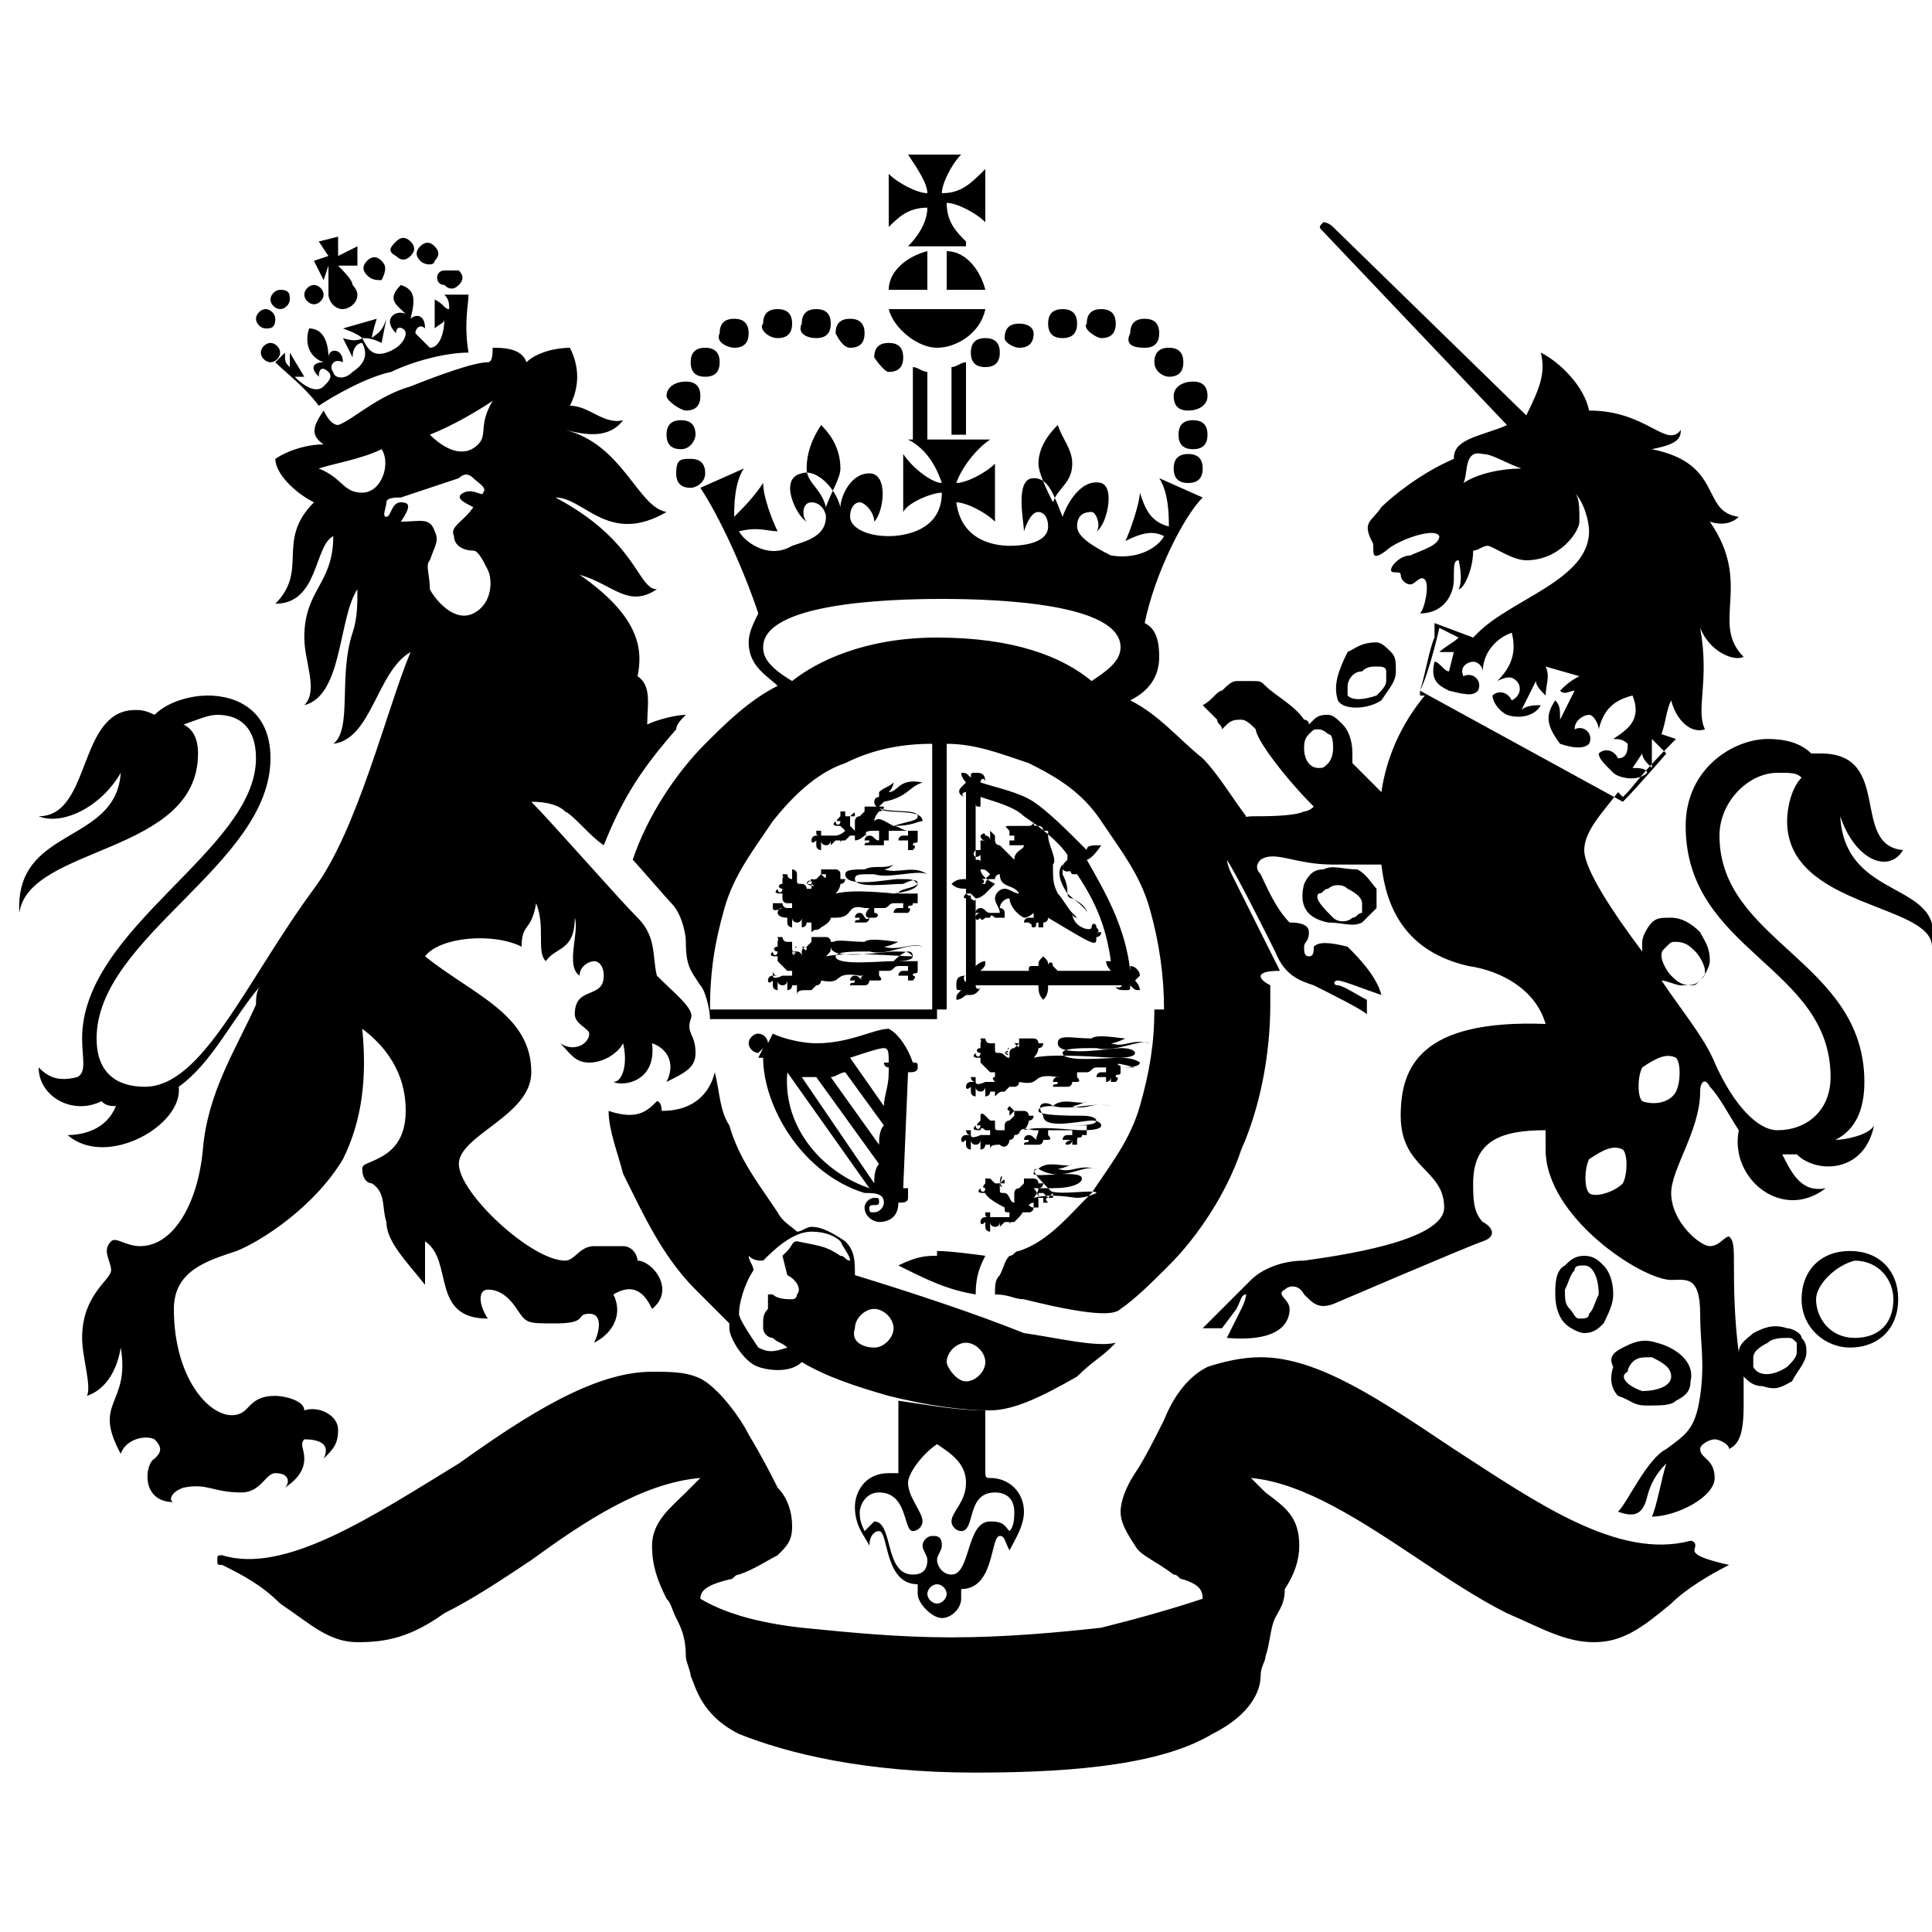
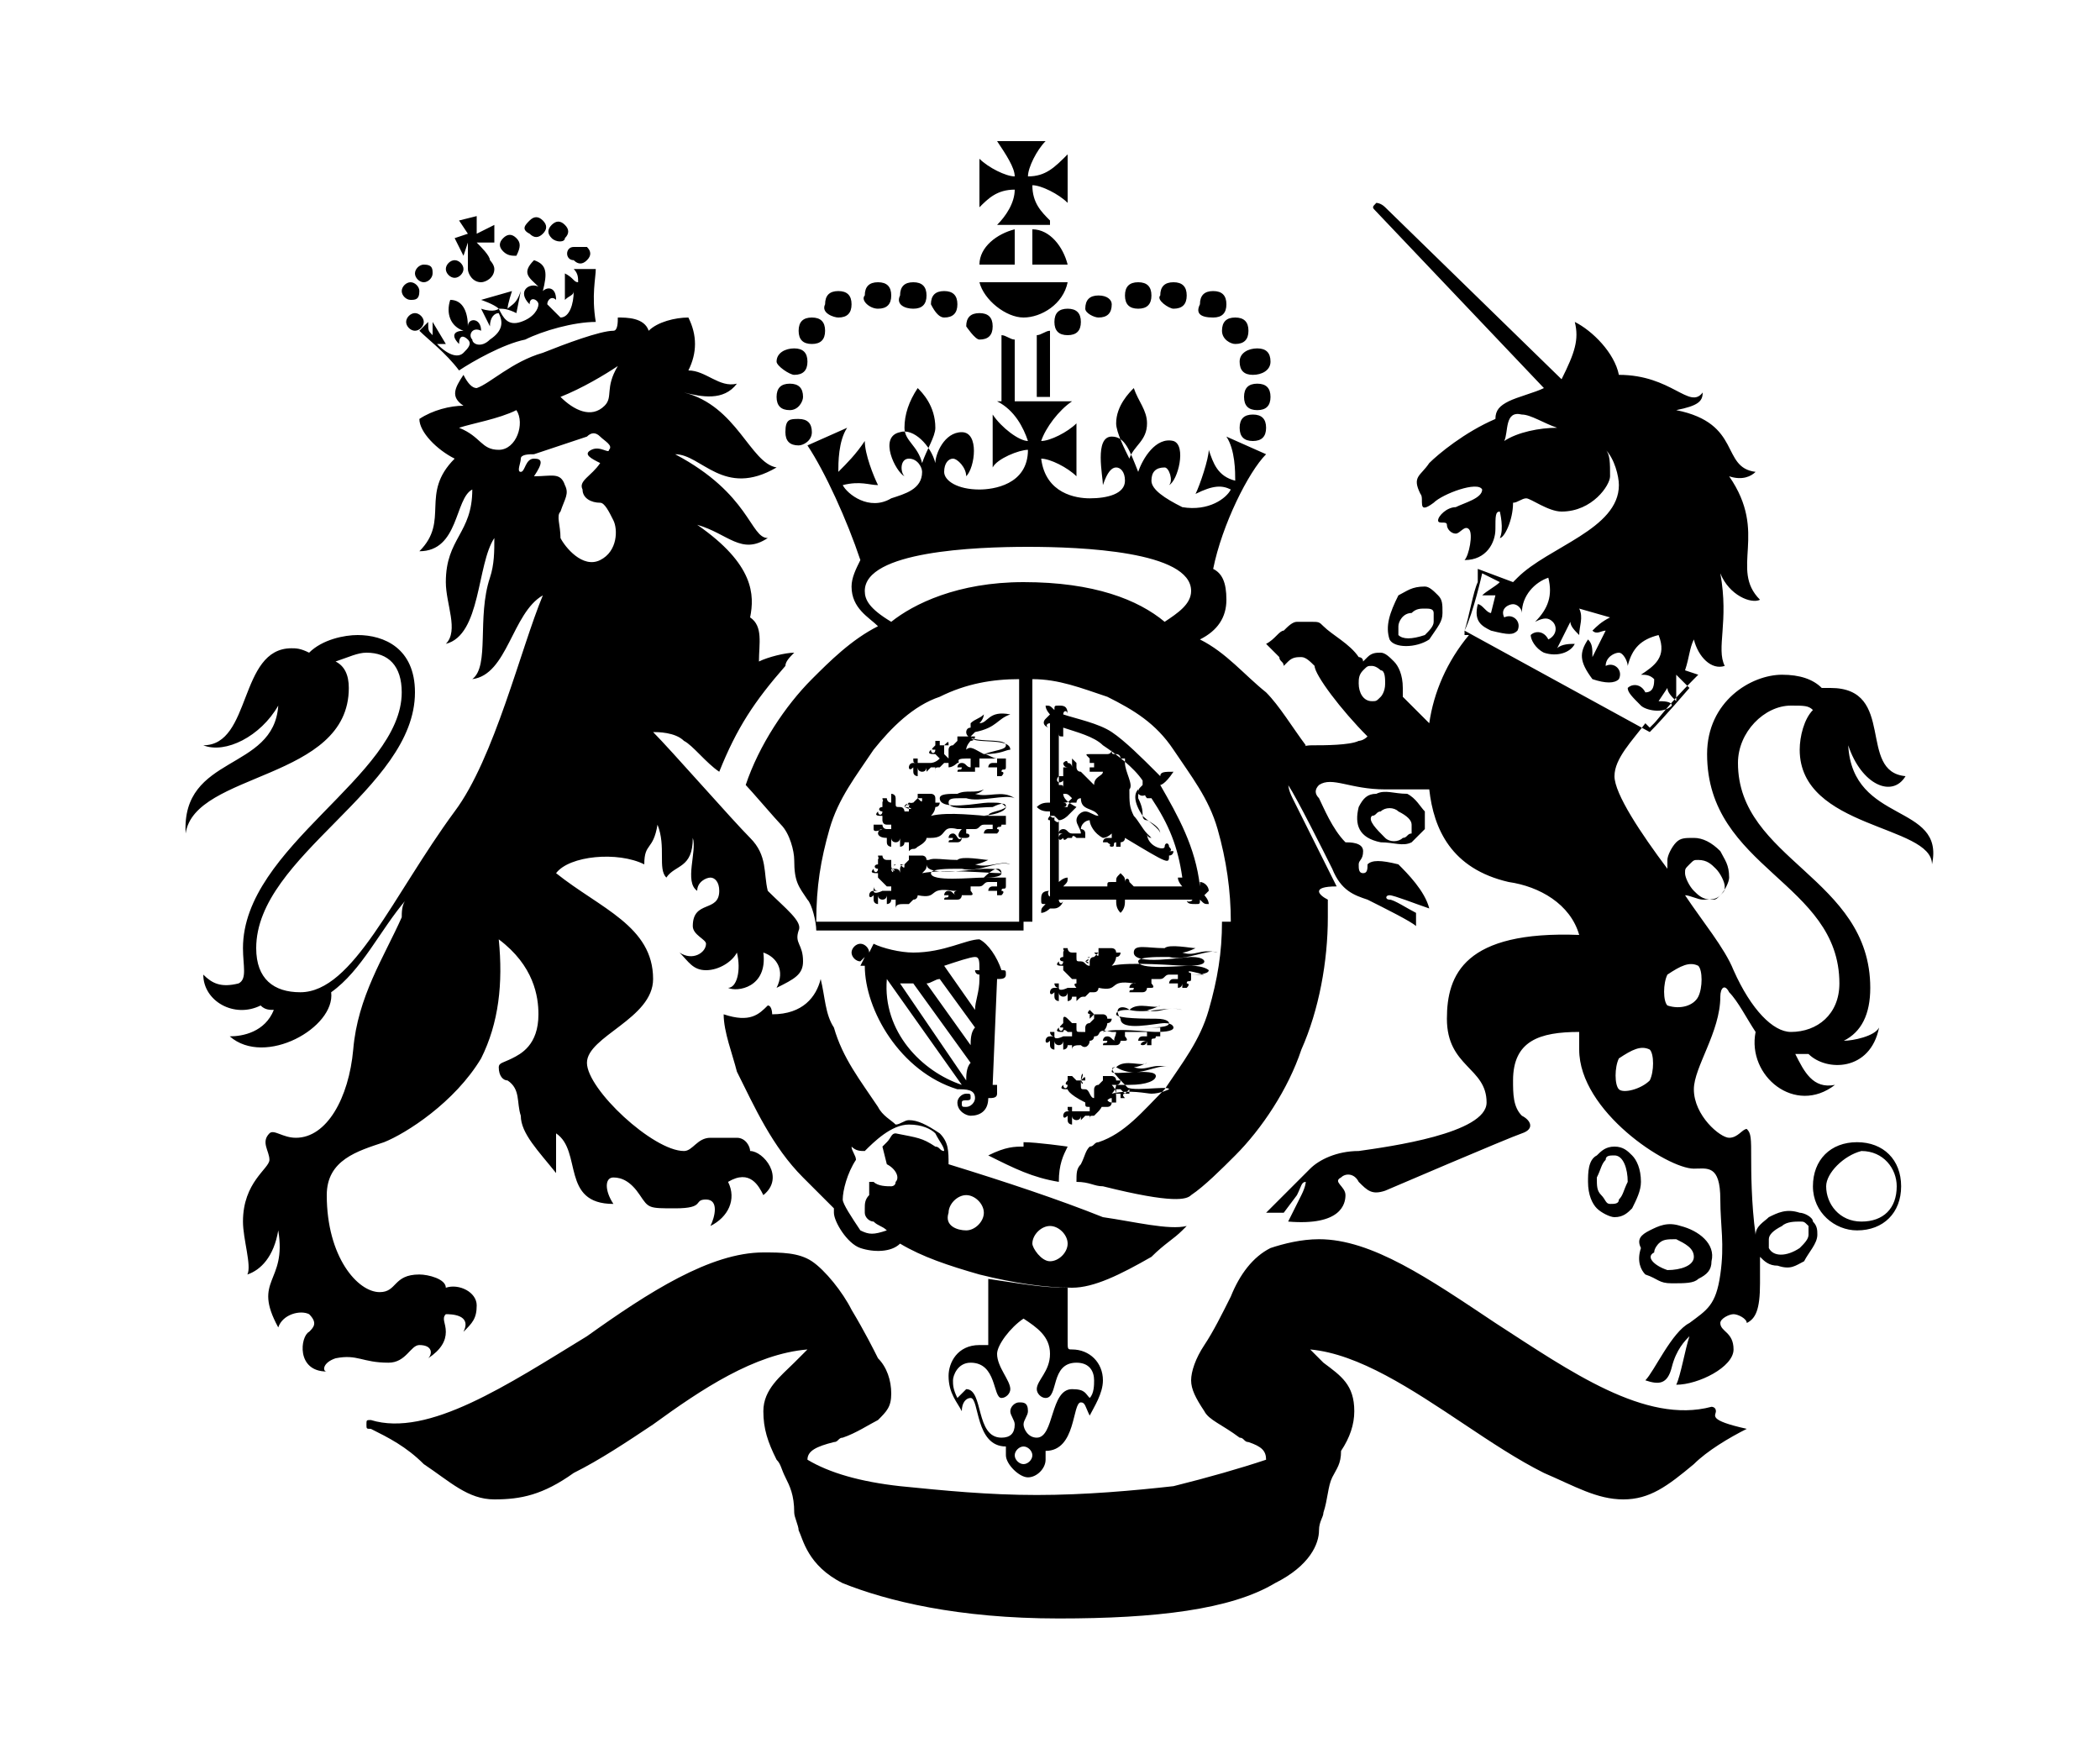
- <svg xmlns="http://www.w3.org/2000/svg" viewBox="0 0 40 40" height="40" width="40">
+ <svg xmlns="http://www.w3.org/2000/svg" viewBox="0 0 40 40" height="42" width="50">
  <path d="M38.1 16.9c.1 1.8 2.2 1.3 1.9 2.7 0-.9-3-.8-3-2.6 0-.3.1-.7.3-.9-.1-.1-.2-.1-.5-.1-.6 0-1.2.6-1.2 1.3 0 2.2 3 2.6 3 5.1 0 .6-.2 1-.6 1.2.2 0 .7-.1.8-.3-.2 1-1.2 1-1.6.6h-.3c.2.4.4.8.9.7-.9.7-2-.2-1.8-1.2-.2-.3-.4-.7-.6-.9-.1-.2-.2-.1-.2.1 0 .8-.6 1.6-.6 2.1 0 .6.6 1.1.8 1.1s.3-.2.4-.2c.1.1.1.2.1.7 0 .2 0 1 .1 1.7 0-.2.2-.3.3-.4.2-.1.4-.2.7-.1.1 0 .3.1.3.2.1.1.1.2.1.3 0 .2-.2.4-.3.6-.2.1-.3.2-.6.1-.2 0-.3-.1-.4-.2v-.1.7c0 .6-.1.8-.3.9 0-.1-.2-.2-.3-.2-.1 0-.3.1-.3.2 0 .2.3.2.3.6s-.8.8-1.3.8c.1-.2.2-.8.3-1.1-.1.1-.3.3-.4.7-.1.4-.3.4-.6.3.2-.2.6-1.1 1-1.3.4-.3.6-.4.7-1.1.1-.7 0-1.1 0-1.7 0-.8-.3-.7-.6-.7-.6 0-2.6-1.3-2.6-2.7v-.4c-.9 0-1.5.2-1.5 1.1 0 .3 0 .6.2.8.2.1.3.3 0 .4-.3.1-3.1 1.3-3.1 1.3-.3.1-.4 0-.6-.2-.1-.2-.3-.2-.4-.1-.2.1.1.2.1.4s-.1.7-1.3.6l.3-.6c.1-.2.1-.3.1-.3-.1 0-.1.1-.2.3l-.3.4h-.4l1-1c.2-.2.6-.4 1.1-.4.7-.1 2.9-.4 2.9-1.1 0-.8-.9-.8-.9-1.9 0-1 .4-2 3-1.9-.2-.7-.9-1.1-1.6-1.2-1.3-.3-1.7-1.2-1.8-2.1h-1c-.8 0-1.2-.3-1.5-.1-.1.1-.1.2 0 .3.1.2.3.7.6 1 .1 0 .4 0 .4.2s-.1.2-.1.3 0 .2.1.2.1-.1.1-.2c.1-.1.3-.1.7 0 .2.2.6.6.7 1-.3-.1-.8-.3-.9-.3s-.1.1 0 .1.4.2.6.3v.3c-.1-.1-.7-.4-1.1-.6-.3-.1-.6-.2-.8-.7-.2-.4-.8-1.6-1-1.9-.1-.2-.1-.3 0-.4.1-.1.1-.2.2-.3.1-.2.2-.2.4-.2s.8 0 1-.1c0 0 .1 0 .2-.1-.6-.6-1.2-1.4-1.2-1.6-.1-.1-.2-.2-.3-.2s-.2 0-.3.1l-.1.1c0-.1-.1-.1-.1-.2l-.3-.3c.2-.1.3-.3.4-.3.1-.1.2-.2.3-.2h.3c.2 0 .2 0 .3.1.2.2.6.4.8.7 0 0 .1 0 .1.1l.1-.1c.1-.1.2-.1.3-.1s.2.1.3.2.2.3.2.6v.2l.6.6c.1-.7.4-1.4.9-2h-.1v-.1c.1-.3.2-.9.3-1.1v-.3l.8.3.1-.1c.7-.7 2.3-1.1 2.3-2.1 0-.2-.1-.6-.3-.8.1.1.1.3.1.6 0 .2-.4.8-1.1.8-.3 0-.7-.3-.8-.3s-.2.1-.3.1c0 .4-.2.8-.3.8.1-.2 0-.6 0-.6-.1 0-.1.1-.1.4 0 .3-.2.7-.7.7.1-.1.2-.6.1-.7-.1-.1-.2.1-.3.1s-.2-.1-.2-.2-.2 0-.2-.1.2-.3.4-.3c.2-.1.6-.2.6-.4-.1-.2-.9.1-1.1.3-.4.3-.2-.1-.3-.2-.2-.4 0-.4.2-.7.2-.2.8-.7 1.5-1 0-.2.1-.3.3-.4.2-.1.6-.2.8-.3l-3.8-4c-.1-.1-.1-.1 0-.2 0 0 .1 0 .2.1l4 3.9c.3-.6.4-.9.3-1.3.4.2.9.7 1 1.2 1.2 0 1.6.8 1.9.4 0 .2-.1.3-.6.4 1.5.3 1 1.3 1.8 1.4-.1.1-.3.2-.6.1.9 1.3 0 2.1.7 2.8-.2.1-.7-.1-.9-.6.2 1.1-.1 1.7.1 2.1-.3.1-.6-.2-.7-.6-.1.2-.1.4-.2.7l.3.1-.1.1c-.6.6-.8.9-.9 1l-.1.1-.1-.1c-.3.4-.7.8-.7 1.2 0 .4.6 1.3 1.2 2.1v-.2c0-.1.1-.3.2-.4.1-.1.2-.1.4-.1s.4.1.6.3c.1.2.2.3.2.6 0 .1-.1.3-.2.4-.1.1-.2.1-.4.1-.1 0-.3-.1-.4-.1.4.6.9 1.2 1.1 1.7.4.9.9 1.4 1.3 1.4.6 0 1.1-.4 1.1-1.1 0-2.3-3-2.6-3-5.2 0-1.2 1-1.8 1.7-1.8.4 0 .7.1.9.3h.2c1.5 0 .6 1.9 1.7 2-.3.5-1 .2-1.3-.7zM30.3 10c.3-.2.8-.3 1.2-.3-.3-.1-.6-.3-.8-.3-.4-.1-.3.4-.4.6zm-2.7 5.5c0-.1 0-.3-.1-.3 0 0-.1-.1-.2-.1s-.1 0-.2.1-.1.2-.1.3c0 .2.1.4.3.4.1 0 .1 0 .2-.1 0 0 .1-.1.1-.3zm8.7 12.6v.2c.1.2.4.2.7 0 .1-.1.2-.2.2-.3v-.2c-.1-.1-.1-.1-.2-.1s-.3 0-.4.1c-.2.1-.3.2-.3.3zm-1.9-8.3c0 .1.1.3.2.4.1.1.2.2.4.2.1 0 .1 0 .2-.1s.1-.1.1-.2-.1-.3-.2-.4c-.1-.1-.2-.2-.4-.2-.1 0-.1 0-.2.1s-.1.1-.1.2zm-.8-3.2c.3-.3.9-1 .9-1l-.3-.3v.6c-.1-.1-.2-.2-.2-.3l-.2.3c.1 0 .3 0 .3.1-.2.2-.6.1-.7 0-.2-.2-.3-.3-.3-.4.1-.1.3-.1.4.1.2 0 .2-.2.2-.3-.1-.1-.2-.1-.3-.1.3-.2.6-.4.4-.9-.4.1-.6.3-.7.7 0-.1-.1-.3-.2-.3s-.3.1-.3.3c.2-.1.4.1.3.3-.1.1-.3.1-.6 0-.3-.4-.3-.6-.1-.9.1.1.1.2.1.4l.3-.6c-.1 0-.2.1-.3 0 .1-.1.2-.2.4-.3l-.7-.2c.1.2 0 .4 0 .6-.1-.1-.2-.2-.2-.3l-.3.6c.1-.1.3-.1.4-.1-.1.2-.4.3-.7.2-.2-.1-.3-.3-.3-.4.1-.1.3-.1.4.1.2-.1.2-.3.1-.4-.1-.1-.2-.1-.4 0 .3-.3.4-.6.3-1-.3.1-.6.4-.6.8 0-.1-.1-.2-.2-.2s-.3.1-.2.3c.2-.1.4.1.3.3-.1.1-.2.1-.6 0-.2-.1-.4-.2-.3-.6.1 0 .2.2.3.2l.1-.4h-.3c.1-.1.3-.2.4-.3l-.4-.2s-.2.9-.4 1.3l4.2 2.3zm0 7.9c.1-.2.1-.6 0-.7-.2-.1-.4 0-.7.2-.1.2-.1.6 0 .7.1.1.5 0 .7-.2zm1.1-1.9c.1-.2.1-.6 0-.7-.2-.1-.4 0-.7.2-.1.2-.1.6 0 .7.3.1.6 0 .7-.2zM27.4 18c.2-.1.4 0 .7 0 .2.1.3.3.4.4v.4l-.3.3c-.2.1-.4 0-.7 0-.5-.1-.6-.4-.5-.8.1-.2.2-.3.4-.3zm.2 1c.1.1.3.1.4 0 .1 0 .1-.1.2-.1v-.2c0-.1-.1-.2-.3-.3-.1-.1-.3-.1-.4 0-.1 0-.1.1-.2.1-.1.1.1.3.3.5zm4.8 7.2c.1-.1.2-.2.4-.2s.3.1.4.2c.1.1.2.3.2.6 0 .2-.1.4-.2.6-.1.1-.2.2-.4.2-.1 0-.3-.1-.4-.2-.1-.1-.2-.3-.2-.6 0-.2 0-.5.2-.6zm.3 1.1c.1 0 .2 0 .2-.1.1-.1.1-.2.2-.4 0-.3-.1-.6-.3-.6-.1 0-.2 0-.2.1-.1.1-.1.2-.2.4 0 .2 0 .3.1.4.1.1.1.2.2.2zm-4.8-13.8c.2-.1.3-.2.6-.2.1 0 .2.1.3.2s.1.2.1.4-.1.3-.3.6c-.3.2-.8.2-.9 0-.1-.3 0-.6.2-1zm0 .7v.2c.1.1.3.1.6 0 .1-.1.2-.2.2-.3v-.2c0-.1-.1-.1-.2-.1s-.2 0-.3.1c-.2 0-.3.2-.3.3zm5.7 13.7c.2-.1.4-.2.7-.1.4.1.8.4.7.8 0 .2-.1.3-.3.4-.1.1-.3.1-.6.1s-.3-.1-.6-.2c-.1-.1-.2-.3-.1-.6-.1-.2 0-.3.2-.4zm.4.9c.3 0 .6-.1.6-.3 0-.2-.2-.3-.4-.4-.2 0-.3 0-.4.1 0 0-.1.1-.1.2-.2.1 0 .3.3.4zm3.3-1.9c0-.6.4-1 1-1s1 .4 1 1-.4 1-1 1c-.5 0-1-.4-1-1zm.3 0c0 .4.3.8.8.8s.8-.3.8-.8c0-.4-.3-.8-.8-.8-.4.1-.8.5-.8.8zm-23.3-5.8c-.1.3.1.3.1.7 0 .3-.2.4-.6.6.2-.4 0-.7-.3-.8.1.8-.6.9-.8.8.2 0 .3-.4.2-.8-.1.2-.4.4-.7.4s-.4-.2-.6-.4c.3.2.6 0 .6-.2 0-.1-.3-.2-.3-.4 0-.6.6-.3.6-.8 0-.2-.1-.3-.2-.3s-.3.1-.3.3c-.3-.2 0-.9-.1-1.2 0 .7-.4.6-.6.9-.2-.2 0-.7-.2-1.2-.1.6-.3.4-.3.9-.6-.3-1.7-.2-2 .2 1 .8 2.2 1.2 2.2 2.4 0 .9-1.5 1.3-1.5 1.9 0 .6 1.5 2 2.2 2 .2 0 .3-.3.6-.3h.6c.2 0 .3.2.3.3.3 0 .8.6.3 1-.1-.2-.3-.6-.8-.3.2.4 0 .8-.4 1 .1-.2.2-.6-.1-.6s0 .2-.7.2c-.6 0-.6 0-.8-.3-.2-.3-.4-.4-.6-.4s-.2.3 0 .6c-1.2 0-.7-1.2-1.3-1.6v.9c-.4-.5-.8-.9-.8-1.3-.1-.3 0-.6-.3-.8-.1 0-.2-.1-.2-.3 0-.1.1-.1.3-.2.2-.1.6-.3.6-1 0-.4-.1-1.1-.9-1.7.1 1 0 1.9-.4 2.7-.6 1-1.7 1.7-2.2 1.9-.6.2-1.3.4-1.3 1.2 0 1.4.7 2.2 1.2 2.2.4 0 .3-.4.9-.4.2 0 .6.1.6.3.3-.1.7.1.7.4 0 .3-.1.4-.3.6.2-.4-.3-.4-.4-.4-.1.1 0 .2 0 .4s-.1.4-.4.6c.1-.1.1-.3-.2-.3-.2 0-.3.4-.7.4-.6 0-.7-.2-1.2-.1-.3.1-.3.3-.2.3-.7 0-.6-.8-.4-.9.1-.1.2-.2 0-.4-.2-.1-.6 0-.7.3-.6-1.1.2-1 0-2.2-.1.6-.4.9-.7 1 .1-.2-.1-.8-.1-1.2 0-.9.6-1.2.6-1.4 0-.2-.2-.4 0-.6.1-.1.3.1.6.1.7 0 1.2-.9 1.3-2 .1-1.2.7-2.1 1.1-3 0-.1 0-.3.1-.4-.6.7-1 1.6-1.7 2.1.1.8-1.5 1.7-2.3 1 .3 0 .8-.1 1-.6-.1 0-.2 0-.3-.1-.6.3-1.3-.1-1.3-.7.2.2.4.3.8.2.2-.1.1-.4.1-.8 0-2.3 3.6-3.9 3.6-5.8 0-.6-.3-.9-.8-.9-.2 0-.4.1-.7.2.2.1.3.3.3.6 0 2.1-3.5 1.9-3.7 3.3-.1-1.8 2-1.4 2.1-2.9-.4.7-1.2 1.1-1.7.9 1.1 0 .8-2.2 2-2.2.1 0 .2 0 .4.1.3-.3.8-.4 1.1-.4.6 0 1.3.3 1.3 1.3 0 2.2-3.6 3.7-3.6 5.8 0 .7.4 1 1 1 1.2 0 2.1-2.2 3.5-4.1.9-1.2 1.5-3.7 2-4.9-.7.4-.8 1.8-1.6 1.9.4-.3.1-1.4.4-2.3.1-.3.1-.6.1-.9-.4.6-.3 2.2-1.1 2.4.3-.3 0-.9 0-1.4 0-1 .6-1.1.6-2.1-.4.2-.3 1.4-1.2 1.4.7-.7 0-1.3.8-2.1-.4-.2-.8-.6-.8-.9.3-.2.7-.3 1-.3-.3-.2-.2-.4 0-.7.1.2.2.3.3.3.3-.1.8-.6 1.5-.8.5-.2 1.3-.5 1.6-.5.1 0 .1-.2.1-.3.2 0 .6 0 .7.3.2-.2.6-.3.9-.3.2.4.2.8 0 1.2.4 0 .7.4 1.1.3-.3.4-.8.3-1.2.2 1.2.3 1.5 1.6 2.1 1.7-1.2.7-1.7-.3-2.3-.3 1.7.9 1.7 1.9 2.1 1.9-.6.4-.9-.1-1.6-.3 1.3.9 1.3 1.6 1.2 2.1.3.2.2.6.2 1 .2-.1.6-.2.8-.2-.1.1-.2.2-.2.3-.7.8-1.1 1.4-1.5 2.4-.3-.2-.6-.6-.8-.7-.2-.2-.6-.2-.7-.2.4.4 1.8 2 2.2 2.4.4.4.3.8.4 1.2.4.4.8.7.7.9zM7.5 10.2c.4 0 .6-.6.4-.9-.4.2-1 .3-1.3.4.5.2.5.5.9.5zm2.3 2.5c.4-.2.4-.7.3-.9-.1-.2-.2-.4-.3-.4-.2 0-.4-.1-.4-.3-.1-.2.2-.3.4-.6-.2-.1-.4-.2-.2-.3.2-.1.4.1.4 0 .1-.1-.1-.2-.2-.3s-.2-.1-.3 0l-1.2.4c-.1 0-.3 0-.3.1s-.1.3 0 .3.1-.3.3-.3.2.1 0 .4c.4 0 .6-.1.7.2.1.2 0 .3-.1.6-.1.1 0 .3 0 .6.1.2.5.7.9.5zm.1-3.5c.2-.2 0-.4.3-.9-.3.2-.8.5-1.3.7.3.3.7.5 1 .2zm-.7-3.1c.1.1.1.2.1.3-.1 0-.1-.1-.3-.2v.6c.1-.1.2-.1.2-.2 0 .3-.1.6-.3.6l-.3-.3c0-.1.1-.2.2-.1 0-.3-.2-.3-.3-.2.1-.4.1-.6-.2-.7-.3.3-.1.4.1.6-.2-.1-.5.1-.2.4 0-.2.2-.1.2 0s-.1.3-.4.4c-.3.1-.4-.1-.5-.3.1 0 .2 0 .4.1l.1-.5c-.1.3-.2.3-.3.4 0-.1.1-.4.1-.4l-.7.2s.3.1.4.2c0 0-.1.1-.4 0l.2.4c0-.2.1-.3.2-.3.1.2.1.4-.2.6-.2.2-.4.1-.4 0-.1-.1 0-.3.2-.2 0-.3-.3-.3-.3-.1 0-.3-.1-.6-.4-.6-.1.3 0 .6.3.7-.2 0-.3.1-.1.3 0-.2.1-.2.2-.1s0 .2-.1.3c-.1.1-.3.1-.6-.2h.2L6 7.3v.3c-.1-.1-.1-.1-.1-.3l-.2.2c.2.2.6.5.9.9.3-.2 1-.6 1.5-.7.4-.2 1.1-.4 1.6-.4-.1-.6 0-1 0-1.2h-.5zm-2.7-.7l.2.4.1-.3v.6c0 .1.1.3.3.3.1 0 .3-.1.3-.3 0-.1-.1-.2-.1-.2 0-.1-.2-.3-.3-.4h.4v-.4l-.4.2v-.4l-.4.1.2.3-.3.1zm1.4.4c.1-.2.1-.3 0-.4-.1-.1-.2-.1-.3 0-.1.1-.1.2 0 .3.1.1.2.1.3.1zm.6-.5c.1-.1.1-.2 0-.3s-.2-.1-.3 0-.2.2 0 .3c.1.1.2.1.3 0zm.5.1c.1-.1.1-.2 0-.3s-.2-.1-.3 0c-.1.1-.1.2 0 .3.1.1.3.1.3 0zm.2.5c.1.1.2.1.3 0s.1-.2 0-.3h-.3c-.2 0-.2.3 0 .3zm-2.7.4c.1 0 .2-.1.2-.2s-.1-.2-.2-.2-.2.1-.2.2.1.2.2.2zm-.7.1c.1 0 .2-.1.2-.2S6 6 5.8 6c-.1 0-.2.1-.2.2s.1.2.2.2zm-.1.2c0-.1-.1-.2-.2-.2s-.2.1-.2.2.1.2.2.2.2 0 .2-.2zm.1.7c0-.1-.1-.2-.2-.2s-.2.1-.2.2.1.2.2.2.2-.1.2-.2zm15.7 16.9c-.1 0-.1.1-.1.1 0 .1 1-.1 1 .1 0 .1-.2.2-.6.2h-.1c0 .1.1.1.1.1v.1s0 .1 0 0h-.1s-.1 0 0 .1h-.1v-.1h-.1v-.1h.1l.1.1.1-.1-.1-.1h-.3c.1.1.1.2.1.3v.1h-.1s0 .1-.1.1H21c0-.1.1 0 .1-.1 0 0 0-.1.1-.1s.1.1.2.1h.1-.1v-.1c-.1 0-.1.1-.2.1 0 .1-.1.2-.1.2l-.1.1c-.1 0-.1 0-.1.1v-.1h-.1l-.1.1v-.1s0 .1-.1.1c0 0-.1 0-.1-.1v.2s-.1 0-.1-.1v-.1c-.1.1-.1 0-.1 0s0-.1.1-.1h.1c-.1 0-.1 0-.1-.1h.1v.1h.4v-.1c-.1 0-.1 0-.1-.1-.4-.2-.4-.3-.4-.3-.1 0-.2 0-.1-.1 0 .1.1.1.1 0 0 0-.1 0 0-.1v-.1h.1-.1.1l.1.1h.1v.1c0 .1 0 .1.1.1s.1.2.2.2v-.2s0-.1.1-.1l.1-.1v-.1h.2s.1 0 .1.1h.1s0 .1-.1.1c0 0 0 .1-.1.2.4-.1.8 0 .9 0 .2 0 .4-.1.4-.1 0-.1-1 .1-1-.1-.4-.4-.3-.4-.2-.4 0 0 0-.1 0 0 .2-.2.6 0 .7-.1 0 0-.2.1-.3.1.3.1.4-.1.8 0-.3-.1-.7.3-1.2 0 0 .1 0 0 0 0zm-.7 0c0 .1 0 .1 0 0 .1.1.1.1 0 0 .1.1.1.1 0 0zm0 0s-.1 0 0 0c-.1 0-.1 0 0 0-.1.1 0 0 0 0zm-.1.3s0 .1 0 0c0 .1.1.1 0 0 .1 0 .1 0 0 0 .1 0 .1 0 0 0 .1-.1.1-.1.1 0h-.1c0-.2 0-.2 0 0 0-.2.1-.2 0 0zm1.1-1.6c-.1 0-.3 0-.3.1s.7.1.9.1c.3 0 .3.1.3.1 0 .1-.3.1-.6.1h.3c.1 0 0 0 0 0h.1v.2h-.1c0 .1-.1 0-.1.1v.1h-.1v-.1s0 .1-.1.1 0-.1.1-.1H22s0-.1.1-.1h.1v-.1h-.5v.1s.1.1 0 .1h-.1s0 .1-.1.1h-.3c0-.1.1 0 .1-.1h-.1s0-.1.1-.1.1.1.2.1h.1-.1c-.1 0 0-.1 0-.2h-.1c-.4-.1-.2.1-.4.1 0 0 0 .1-.1.1 0 .1-.1.2-.2.1-.1 0-.2 0-.2.1v-.1h-.1c0 .1-.1.1-.1.1v-.2s0 .1-.1.1c0 0-.1 0-.1-.1v.2s-.1 0-.1-.1v-.1c-.1.1-.1 0-.1 0s0-.1.1-.1h.1c-.1 0-.1-.1-.1-.1h.1v.1c0 .1.2 0 .2 0h.2v-.1h-.1c-.1-.1-.1 0-.1 0-.1 0-.2 0-.1-.1 0 .1.1.1.1 0-.1 0-.1 0 0-.1v-.1s0-.1.1 0h-.1.1l.1.1h.1v.1c0 .1 0 .1.1.1h.1v-.1s0-.1.1-.1l.1-.1V23h.2s.1 0 .1.1h.1s0 .1-.1.1c0 0 0 .1-.1.2.3-.1 1 0 1.2 0 .1 0 .4 0 .4-.1 0 0 0-.1-.2-.1s-1 .2-1-.1c-.2-.3.1-.3.2-.2.1-.1.1-.1 0 0 .2-.2.6 0 .7-.1 0 0-.2.1-.3.1.3.1.4-.1.8 0-.3-.1-.8.1-1.2 0 .1 0 .1 0 0 0zm-.9 0s-.1-.1 0 0c-.1 0-.1 0 0 0zm.1.1s-.1 0 0 0l-.1-.1c-.1.1 0 .1.1.1h-.1v.1l.1-.1c-.1.1-.1.1 0 0-.1.1-.1.1 0 0-.1 0-.1 0 0 0-.1 0-.1 0 0 0-.1 0-.1 0 0 0zm0 0c0-.1 0-.1 0 0 0-.1 0 0 0 0zm2.2-.9s0 .1 0 0c0 .1 0 .1 0 0 0 .1 0 .1 0 0v.1c0 .1-.1 0-.1.1 0 0 .1 0 0 .1H23v-.1s0 .1-.1.1v-.1h-.2s0-.1.1-.1h.1v-.1h-.2c-.1 0-.1.1-.2.1h-.2v.1s.1.1 0 .1h-.1s0 .1-.1.1h-.3c0-.1.1 0 .1-.1h-.1s0-.1.1-.1.1.1.2.1h.1-.2c-.1 0-.1-.1 0-.2 0 0 0 .1-.1.1-.6-.1-.3.2-.8.1 0 0 0 .1-.1.1h-.1l-.1.1c-.1 0-.1 0-.2.1v-.1h-.1c0 .1-.1.1-.1.1v-.2s0 .1-.1.1c0 0-.1 0-.1-.1v.2s-.1 0-.1-.1v-.1c-.1.1-.1 0-.1 0s0-.1.1-.1h.1c-.1 0-.1-.1-.1-.1h.1v.1c0 .1.2 0 .2 0h.2s-.1-.1 0-.1v-.1h-.1l-.2-.2v-.1c-.1 0-.2 0-.1-.1 0 .1.1.1.1 0-.1 0-.1-.1 0-.1v-.1s0-.1.1 0c0 0-.1 0-.1-.1h.1s0 .1.1.1h.1v.1c0 .1 0 .1.1.1s.1.1.2.1v-.1s0-.1.1-.1l.1-.1v-.1h.3s.1 0 .1.1h.1s0 .1-.1.1c0 0 0 .1-.1.2.4-.1 1.5 0 1.7 0 .1 0 .4 0 .4-.1 0 0 0-.1-.3-.1-.2 0-1.3.2-1.3-.1 0-.2.3-.1.7-.1.1-.1.6 0 .7 0 0 0-.2.1-.3.1.3.1.4-.1.8 0-.2-.1-.7.2-1.1.1h-.1c-.2 0-.6 0-.6.1 0 .2.9.1 1.2.1.3 0 .4.1.4.1 0 .1-.3.1-.4.1h.3c-.4-.1-.4-.1-.3 0-.1 0 0-.1 0 0zm-2.2-.5s0 .1 0 0c.1.1.1.1.1 0H21zm-.1 0s0-.2 0 0c0 0-.1 0 0 0zm-.1.2c.1.1.1 0 0 0 .1 0 .1 0 0 0 .1 0 .1-.1 0 0l.1-.1h-.1c.1 0 .1 0 0 .1.1-.1.1-.1 0 0 .1-.1 0 0 0 0zm-1.9-2c0 .1-.3.1-.4.1h.5v.2c0 .1-.1 0-.1.1 0 0 .1 0 0 .1h-.1v-.1.1-.1h-.2s0-.1.1-.1h.1V20h-.2c-.1 0-.1.1-.2.1h-.2v.1s.1.1 0 .1H18s0 .1-.1.1h-.3c0-.1.1 0 .1-.1h-.1s0-.1.1-.1.1.1.2.1h.1-.1c-.1 0-.1-.1 0-.1h-.1c-.6-.1-.3.2-.8.1 0 0 0 .1-.1.1l-.1.1h-.1c-.1 0-.2 0-.2.1v-.2h-.1c0 .1-.1.1-.1.1v-.2s0 .1-.1.1c0 0-.1 0-.1-.1v.2s-.1 0-.1-.1v-.1c-.1.1-.1 0-.1 0s0-.1.1-.1h.1c-.1 0-.1-.1-.1-.1v.1c0 .1.2 0 .2 0h.2v-.1h-.1l-.2-.2v-.1c-.1 0-.2 0-.1-.1 0 .1.1.1.1 0-.1 0-.1-.1 0-.1v-.1s0-.1.1 0c0 0-.1 0-.1-.1h.1s0 .1.1.1h.1v.1c0 .1 0 .1.1.1s.1.1.1.1v-.1s0-.1.1-.1l.1-.1v-.1h.3s.1 0 .1.1h.1s0 .1-.1.1c0 .1 0 .1-.1.2.5-.1 1.5 0 1.8 0-.4.1-.1 0 0 0-.1-.1-.1-.1-.4-.1-.2 0-1.3.2-1.3-.1 0-.2.3-.1.7-.1.1-.1.6 0 .7 0 0 0-.2.1-.3.1.3.1.6-.1.8 0-.3-.1-.7.2-1.1.1h-.1c-.2 0-.6 0-.6.1 0 .2.9.1 1.2.1.3-.3.4-.2.4-.1zm-2.3-.2c.1.1.1.1.1 0h-.1zm-.1-.2s-.1 0 0 0c-.1 0-.1 0 0 0 0 .2 0 0 0 0zm-.1.3c0 .1 0 .1 0 0 0 .1.1.1 0 0 .1.1.1 0 0 0 .1 0 .1 0 0 0l.1-.1h-.1c.1 0 .1 0 0 .1.1 0 .1 0 0 0 .1 0 0 0 0 0zm2.6-1.4c0 .1-.3.2-.6.2h.6v.2h-.1c0 .1-.1 0-.1.1 0 0 .1 0 0 .1h-.1v-.1.2-.1h-.2s0-.1.1-.1h.1v-.1h-.2c-.1 0-.1.1-.2.1h-.2v.1c.1 0 .1.1 0 .1H18s0 .1-.1.1h-.1.1-.2c0-.1.1 0 .1-.1h-.1s0-.1.1-.1.1.2.2.1h.1-.1c-.1 0-.1-.1 0-.2h-.1c-.4-.1-.2.2-.6.2h-.1c0 .1-.2.2-.2.2-.1.1-.1 0-.2.1v-.2h-.1c0 .1-.1.1-.1.1V19s0 .1-.1.1c0 0-.1 0-.1-.1v.2s-.1 0-.1-.1V19c-.2 0-.2-.1-.2-.1s0-.1.1-.1h.1c-.1 0-.1-.1-.1-.1H16v.1c0 .1.2 0 .2 0h.2v-.1h-.1c-.1 0-.1-.1-.1-.1v-.1c-.1 0-.2 0-.1-.1 0 .1.1.1.1 0-.1 0-.1-.1 0-.1v-.1s0-.1.1 0c0 0-.1 0-.1-.1h.1s0 .1.1.1V18s.1 0 .1.1v.1c0 .1 0 .1.1.1s.1.1.1.1h.1v-.1s0-.1.1-.1l.1-.1V18h.3s.1 0 .1.1v.1h.1s0 .1-.1.1c0 0 0 .1-.1.2.4-.1 1.1 0 1.3 0 0-.1.3-.1.4-.2-.1-.1-.1-.1-.4-.1-.2 0-1.1.2-1.1-.1 0-.1.2-.1.4-.1.2-.1.4 0 .6-.1 0 0-.1.1-.2.1.3.1.6-.1.9.1-.2-.1-.8.1-1.1 0H18c-.2 0-.3 0-.3.1 0 .2.7.1 1 .1.2-.1.3-.1.3 0zm-2.5.3c-.1 0-.1 0 0 0zm.5-.5c.1.1.1.1.1 0H17zm-.1-.1s-.2 0 0 0c0 .1 0 .1 0 0zm-.2.3c.2.1.2 0 0 0 .2 0 .2 0 0 0 .2-.1.2-.1 0 0l.1-.1h-.1c.2 0 .2 0 0 .1.2-.1.2-.1 0 0 .2-.1 0-.1 0 0zm1.8-1.2c.1 0 .2.1.3.1h.2v.2c0 .1-.1 0-.1.1 0 0 .1 0 0 .1h-.1v-.2h-.2s0-.1.1-.1h.1v-.1h-.4v.2h-.1v.1h-.4c0-.1.1 0 .1-.1h-.1s0-.1.1-.1.1.1.2.1h.1-.1v-.2h-.1c-.3 0-.1.1-.2.1 0 0-.1.1-.2.1v-.1h-.1l-.1.1c-.1 0-.1 0-.1.1v-.1h-.1l-.1.1v-.1s0 .1-.1.1c0 0-.1 0-.1-.1v.2s-.1 0-.1-.1v-.1c-.1.1-.1 0-.1 0s0-.1.1-.1h.1c-.1 0-.1 0-.1-.1h.1v.1h.3s.1 0 .2-.1l-.1-.1c-.1 0-.2 0-.1-.1 0 .1.1.1.1 0-.1 0-.1 0 0-.1v-.1h.1-.1.1v.1h.1v.2l.1.1V17s0-.1.1-.1l.1-.1v-.1h.4s0 .1-.1.1c0 0-.1.1-.1.2.1-.1.2 0 .4.1.3-.1.5-.1.5-.2 0-.2-.9 0-.9-.3 0 0 0-.1.1-.1v-.1c.1-.1.2-.1.3-.2 0 0 0 .1-.1.2.2 0 .2-.3.7-.2-.3.1-.3.3-.8.4l-.1.1c0 .2.9 0 .9.3-.1 0-.2.1-.6.1zm-.7-.4c0 .1 0 .1 0 0 .1.1.1.1 0 0 .1.1 0 0 0 0zm0 0c-.2 0-.2 0 0 0-.2 0-.2 0 0 0-.2 0-.2 0 0 0zm-.2.2c-.1 0-.1 0 0 0 0 .1 0 0 0 0 .1-.1.1-.1.1 0h-.1c0-.1 0-.1 0 0 0-.1 0-.1 0 0zm1.3 5.1c.1 0 .1 0 .1.1s-.1.1-.2.1l-.1 2.4h.1v.2c0 .1-.1.1-.2.1 0 .3-.2.4-.4.4-.1 0-.3-.1-.3-.3 0-.1.1-.2.2-.2s.1 0 .1.1-.2 0-.2.1 0 .1.1.1.2-.1.2-.2c0-.2-.2-.2-.4-.2-1.3-.4-2.1-1.8-2.1-2.8h-.1l.1-.2-.1.1c-.1 0-.2-.1-.2-.2s.1-.2.2-.2.2.1.2.2l.1-.2c.2.1.6.2.9.2.7 0 1.2-.3 1.5-.3.2.1.4.4.5.7zm-2.6.2c-.1 1.2.8 2.1 1.7 2.4l-1.7-2.4zm1.8 2.3c0-.1 0-.3.1-.4l-1.3-1.8h-.3l1.5 2.2zm.1-.8c0-.1 0-.3.1-.4l-.8-1.1c-.1 0-.2.1-.3.1l1 1.4zm.2-1.7c0-.2 0-.3-.1-.3s-.4.1-.7.2l.7 1c0-.2.1-.4.1-.7v-.1c-.1 0-.1-.1-.1-.1h.1zm4.3-2.6c.1 0 .1-.1.1-.1h-.1s.1 0 0-.1c0-.1-.1-.1-.1 0s-.4 0-.4-.3l.1.1h.1c.1 0 .1-.1.1-.1 0-.1-.1-.2-.3-.3-.1 0-.1-.1-.1-.1 0-.1 0-.2-.1-.4v-.2c-.1.1-.1.3.1.6.1.1.4.3.4.4 0 0 0 .1-.1.1h-.1s-.1 0-.1-.1c-.1-.1-.2-.3-.3-.4-.1-.2-.1-.3-.1-.6.1-.1-.1-.4-.1-.6v-.1h-.1s0-.1-.1-.1-.1 0-.1-.1c0 0 0 .1-.1.1h-.4c-.1 0-.1 0 0 .1v.2-.1h.1v.1h-.1v.1h.3c0 .1-.2.1-.2.3l-.1-.1-.1-.1-.1-.1c-.1 0-.1-.1-.1-.1v-.1l-.1-.1v.2s0-.1-.1-.1c0 0 0-.1-.1 0 0 0 0 .1.1.1h-.1v.2h-.1c-.1.1 0 .2.1.1v.3c0 .1.1.2.3.3l-.2.2s-.1.1-.2.1l-.1-.1h-.2.2-.1s-.1.1 0 .1v-.1s.1.1.1 0v.1s.1.1.1 0l-.1-.1v-.1s0 .1.1 0v-.1h.2s0-.1.1-.1h.1s0-.1.1-.1c0 .3.3.2.4.4-.1 0-.2-.1-.3-.1s-.2.1-.2.2.1.2.1.3h-.2c-.1 0-.1-.1-.2-.1 0 0-.1 0-.1.1h.1s-.1 0-.1.1c0 0 0 .1.1 0 0 0 0 .1.1 0h.1s0-.1.1 0h.2v-.1c0-.1-.1-.1-.1-.1 0-.1.1-.2.2-.2 0 .1.1.3.3.4.1 0 .2-.1.2-.1v.1h-.1s-.1 0-.1.1h.1s.1.1.1 0c0 0-.1.1 0 .1s0-.1.1-.1v.1h.1v-.1s.1 0 .1-.1c1 .6 1 .6 1 .4 0 .2 0 .2 0 0 0 .2 0 0 0 0zm.7.6c.1 0 .2.1.2.2l-.1.1s.1.1.1.2c-.1 0-.1 0-.2-.1 0 .1 0 .1-.1.1s-.2 0-.2-.1c0 .1.2 0 .1 0h-1.5c0 .1 0 .2-.1.3-.1-.1-.1-.2-.1-.3h-1.3c0 .1.1.1.1 0 0 .1-.1.2-.2.2H20s-.1.1-.2.1c0-.1 0-.1.1-.2-.1 0-.1 0-.1-.1s0-.2.2-.2c-.1 0 0 .2 0 .1v-1.9c-.1 0-.2 0-.3-.1.1-.1.2-.1.3-.1v-1.8c-.1 0-.1.1 0 .1-.1 0-.2-.1-.1-.2l.1-.1s-.1-.1-.1-.2c.1 0 .1 0 .2.1 0-.1 0-.1.1-.1s.2 0 .2.2c0-.1-.1-.1-.1 0 .3.1.8.2 1.1.4.3.2.7.6 1 .9l.1.1c0-.1.1-.1.3-.1-.2.3-.3.3-.3.3.4.7.8 1.4.9 2.3V20zm-1.3-2.3c-.2-.3-.6-.6-.9-.8-.2-.2-.6-.3-.9-.4v.2c-.1 0-.1 0-.1-.1v1.2c.1 0 .1 0 .1.1v.1c.1 0 .1 0 .2.1-.1.1-.1.1-.2.1.1 0 .1.1 0 .1l-.1.1V20s.1-.1.2-.1c0 .1 0 .1-.1.2h1c0-.1 0-.1.1-.1h.1c0-.1 0-.1.1-.2.1.1.1.1.1.2 0-.1.1-.1.1 0l.1.1H23s-.1-.1-.1-.2h.1c-.1-.7-.3-1.2-.7-1.8h-.1s-.1-.1 0-.1c0 0-.1.1-.2 0 0-.1 0-.1.1-.2v-.1zm4.2 2.7v.4c0 1-.2 2.1-.6 3-.3.9-.9 1.8-1.5 2.4-.3.3-.7.7-1 .9-.1.1-.4.2-2-.2-.2 0-.3-.1-.6-.1 0-.2 0-.3.1-.4.1-.2.1-.3.2-.4.1 0 .1-.1.2-.1.6-.2 1-.7 1.5-1.2.4-.6.8-1.1 1-1.8.2-.7.3-1.3.3-2h-4.5v5c.3 0 1 .1 1 .1-.1.2-.2.4-.2.8-.6-.1-1-.3-1.6-.6.4-.2.6-.2.8-.2v-4.9h-4.7c0-.2-.1-.6-.2-.7-.2-.3-.3-.4-.3-.9 0-.2-.1-.6-.3-.8-.1-.1-.7-.8-.8-.9.3-.9.9-1.8 1.5-2.4.4-.4.9-.9 1.5-1.2-.2-.2-.6-.4-.6-.9 0-.2.1-.4.2-.6-.3-.9-.8-2-1.2-2.6l.9-.4c-.2.3-.2.8-.2 1 .2-.2.4-.4.6-.7 0 .3.2.8.3 1-.2 0-.4-.1-.8 0 .1.2.6.6 1.1.3.3-.1.7-.2.7-.6 0-.1-.1-.3-.3-.3s-.2.3-.1.4c-.2-.1-.6-.9-.1-1 .3-.1.7.3.8.7 0-.2.2-.7.6-.7.4 0 .3.8.1 1 0-.2-.2-.4-.3-.4s-.2.1-.2.3c0 .2.3.4.8.4.3 0 1.1-.1 1.1-.9-.2 0-.7.2-.8.4V9.4c.2.3.6.6.8.6-.1-.3-.3-.7-.7-.9h1.7c-.3.2-.6.6-.7.9.2 0 .6-.2.8-.4v1.2c-.2-.2-.6-.4-.8-.4.1.8.8.9 1.1.9.4 0 .8-.1.8-.4 0-.2-.1-.3-.2-.3s-.2.1-.3.4c0-.2-.2-1.1.2-1.1.3 0 .4.3.6.8.1-.3.4-.8.8-.7.3.1.1.9-.1 1 .1-.1 0-.4-.1-.4-.2 0-.3.1-.3.3 0 .2.3.4.7.6.6.1 1-.2 1.1-.4-.2-.1-.4-.1-.8.1.1-.2.3-.8.3-1 .1.3.2.6.6.7 0-.2 0-.7-.2-1l.9.4c-.4.4-1 1.6-1.2 2.6.2.1.3.3.3.7 0 .4-.2.7-.6.9.6.3 1 .8 1.5 1.2.3.3.6.8.9 1.2 0 0-.1.1-.1.2-.1.1-.2.2-.2.3-.1.1-.1.2-.1.3 0 .1 0 .2.1.4l1 2c-.6 0-.4.2-.2.3zm-7-5c-.6 0-1.2.1-1.8.4-.6.2-1.1.7-1.5 1.2-.4.6-.8 1.1-1 1.8-.2.7-.3 1.3-.3 2.1h4.6v-5.5zm.1-2.2c1.6 0 2.6.4 3.2.9.3-.2.6-.4.6-.7 0-.9-2.5-1-3.7-1-1.2 0-3.7.1-3.7 1 0 .2.1.4.6.7.5-.4 1.5-.9 3-.9zm4.7 7.7c0-.7-.1-1.4-.3-2.1-.2-.7-.6-1.2-1-1.8-.4-.6-.9-.9-1.5-1.2-.6-.2-1.1-.4-1.7-.4v5.5h4.5zm11 11.1c0-.1-.1-.1-.1-.1-1.5.4-3.2-.8-4.9-1.9-1.5-1-2.8-1.9-4-1.9-.4 0-.8.1-1.1.2-.4.2-.7.6-.9 1.1-.2.4-.4.8-.6 1.1-.2.3-.3.6-.3.8 0 .2.1.4.3.7.1.2.4.3.8.6.1 0 .1.1.2.1.3.1.4.2.4.4-.6.2-1.3.4-2.1.6-.9.1-2 .2-3.1.2s-2.1-.1-3.1-.2c-.9-.1-1.6-.3-2.1-.6 0-.2.2-.3.6-.4.1 0 .1-.1.2-.1.3-.1.6-.3.8-.4.2-.2.3-.3.3-.6s-.1-.6-.3-.8c-.1-.2-.3-.6-.6-1.1-.2-.4-.6-.9-.9-1.1-.3-.2-.7-.2-1.1-.2-1.2 0-2.6.9-4 1.9-1.8 1.1-3.6 2.3-4.9 1.9-.1 0-.1 0-.1.1s0 .1.1.1c.4.2.8.4 1.2.8.6.4 1 .8 1.6.8.6 0 1.1-.1 1.8-.6.6-.3 1.2-.7 1.8-1.1 1.1-.8 2.3-1.6 3.5-1.7l-.3.3c-.3.3-.7.6-.7 1.1 0 .4.1.7.3 1.1.1.1.1.2.2.4s.2.4.2.8c0 .1.1.3.1.4.1.2.2.8 1 1.2 1 .4 2.6.8 4.9.8 2.2 0 3.9-.2 4.9-.8.8-.4 1-.9 1-1.2 0-.2.1-.3.1-.4.1-.3.1-.6.2-.8.1-.2.2-.3.2-.6.2-.3.3-.6.3-.9 0-.6-.3-.8-.7-1.1l-.3-.3c1.1.1 2.3.9 3.5 1.7.6.4 1.2.8 1.8 1.1.7.3 1.2.6 1.8.6.6 0 1-.3 1.6-.8.3-.3.8-.6 1.2-.8-.9-.2-.7-.3-.7-.4zm-14.6-1.4c.4 0 .7.3.7.7 0 .3-.2.6-.3.8-.1-.2-.1-.3-.2-.3-.2 0-.1 1.1-.8 1.1v.2c0 .2-.2.4-.4.4s-.5-.3-.5-.5v-.2c-.7 0-.6-1.1-.8-1.1-.1 0-.2.1-.2.3-.1-.2-.3-.4-.3-.8 0-.3.2-.7.7-.7h.2V29c.7.1 1.2.2 1.8.2v1.2c0 .2 0 .2.1.2zm-1.1 2.6c.1 0 .2-.1.2-.2s-.1-.2-.2-.2-.2.1-.2.2.1.2.2.2zm1.5-1.5c.1-.1.1-.3.1-.4 0-.2-.1-.4-.4-.4-.6 0-.4.8-.7.8-.1 0-.2-.1-.2-.2 0-.2.3-.4.3-.8s-.3-.6-.6-.8c-.3.2-.6.6-.6.8 0 .3.3.6.3.8 0 .1-.1.2-.2.2-.2 0-.1-.8-.7-.8-.3 0-.4.3-.4.4 0 .1 0 .2.1.4l.2-.2c.4 0 .2 1.1.8 1.1.2 0 .3-.1.3-.3 0-.1-.1-.2-.1-.3 0-.1.1-.2.2-.2s.2 0 .2.2c0 .1-.1.2-.1.3s.1.3.3.3c.4 0 .3-1.1.8-1.1.3 0 .3.1.4.2zm.3-4.1c.7.1 1.5.3 1.9.2l-.1.1c-.2.2-.4.3-.7.6-.7.4-1.3.7-1.8.7-.6 0-1.3-.1-2.1-.3-.7-.2-1.3-.4-1.8-.7-.2.2-.6.2-.9.1-.3-.1-.6-.6-.6-.8v-.1l-.7-.7c-.7-.7-1.1-1.6-1.5-2.4-.1-.4-.3-.9-.3-1.3.6.2.8 0 1-.2.1 0 .1.2.1.2.7 0 1-.4 1.1-.8.1.4.1.8.3 1.1.2.7.6 1.2 1 1.8.1.2.3.3.4.4.1 0 .2-.1.3-.1.2 0 .4.1.7.3.2.2.2.4.2.7 1.3.4 2.5.8 3.5 1.2zM17.4 26c.1 0 .1.1.2.1 0-.1-.1-.2-.2-.4-.1-.1-.3-.2-.6-.2-.4 0-.8.4-1 .6-.1 0-.2 0-.3-.1 0 .1.1.2.1.3-.2.3-.3.7-.3.9 0 .1.2.4.4.7.2.1.3.1.6 0-.1-.1-.2-.1-.3-.2-.1 0-.2-.1-.2-.2v-.1c0-.1 0-.2.1-.3v-.3h.1c.1.1.3.1.4.1 0 0 .1 0 .1-.1.1-.1 0-.3-.2-.4l-.1-.4.1-.1c.1-.1.1-.2.2-.2.5.1.6.1.9.3zm.7 1.9c.2 0 .4-.2.4-.4s-.2-.4-.4-.4-.4.2-.4.4c-.1.3.2.4.4.4zm1.9.7c.2 0 .4-.2.4-.4s-.2-.4-.4-.4-.4.2-.4.4c0 .1.2.4.4.4zM20 5c-.2-.2-.4-.4-.4-.8.2 0 .6.2.8.4V3.5c-.3.3-.5.5-.9.5 0-.2.2-.6.4-.8h-1.1c.2.3.4.6.4.8-.2 0-.6-.2-.8-.4v1.1c.2-.2.4-.4.8-.4 0 .3-.2.6-.4.8H20zm-1.6 1.4c.1.4.6.8 1 .8s.9-.3 1-.8h-2zm1.2-.4h.8c-.1-.4-.4-.8-.8-.8V6zm-.4 0v-.8c-.4.1-.8.4-.8.8h.8zm.8 1.5c-.1 0-.2.1-.3.1V9h.3V7.5zm-1.1 1.6h.3V7.7c-.1 0-.2-.1-.3-.1v1.5zm1.2-1.8c0 .2.1.3.3.3s.3-.1.3-.3c0-.2-.1-.3-.3-.3s-.3.1-.3.3zm1-.1c.2 0 .3-.1.3-.3 0-.1-.1-.2-.3-.2s-.3.1-.3.3c0 .1.2.2.3.2zM22 7c.2 0 .3-.1.3-.3 0-.2-.1-.3-.3-.3s-.3.1-.3.3c0 .2.1.3.3.3zm2.2.8c.2 0 .3-.1.3-.3 0-.2-.1-.3-.3-.3s-.3.1-.3.3c0 .2.2.3.3.3zm-.5-.6c.2 0 .3-.1.3-.3 0-.2-.1-.3-.3-.3s-.3.1-.3.3c-.1.2 0 .3.3.3zm-.9-.2c.2 0 .3-.1.3-.3 0-.2-.1-.3-.3-.3s-.3.1-.3.3c-.1.1.2.3.3.3zm1.8 2.4c-.2 0-.3.1-.3.3 0 .2.1.3.3.3s.3-.1.3-.3c0-.2-.1-.3-.3-.3zm.1-.7c-.2 0-.3.1-.3.3 0 .2.1.3.3.3s.3-.1.3-.3c0-.2-.1-.3-.3-.3zm-.4-.5c0 .2.1.3.3.3s.4-.1.4-.3c0-.2-.1-.3-.3-.3s-.4.1-.4.3zm-5.9-.5c.2 0 .3-.1.3-.3 0-.2-.1-.3-.3-.3s-.3.1-.3.3c0 0 .2.3.3.3zm-.8-.5c.2 0 .3-.1.3-.3 0-.2-.1-.3-.3-.3s-.3.1-.3.3c.1.2.2.3.3.3zm-.7-.2c.2 0 .3-.1.3-.3 0-.2-.1-.3-.3-.3s-.3.1-.3.3c-.1.2.1.3.3.3zm-2.3.8c.2 0 .3-.1.3-.3 0-.2-.1-.3-.3-.3s-.3.1-.3.3c0 .2.1.3.3.3zm.6-.6c.2 0 .3-.1.3-.3 0-.2-.1-.3-.3-.3s-.3.1-.3.3c-.1.2.2.3.3.3zm.9-.2c.2 0 .3-.1.3-.3 0-.2-.1-.3-.3-.3s-.3.1-.3.3c-.1.1.1.3.3.3zm-1.5 2.8c0-.2-.1-.3-.3-.3s-.3 0-.3.3c0 .2.1.3.3.3.1 0 .3-.1.3-.3zm-.2-.8c0-.2-.1-.3-.3-.3-.2 0-.3.1-.3.3 0 .2.1.3.3.3.2 0 .3-.2.3-.3zm-.2-.5c.2 0 .3-.1.3-.3 0-.2-.1-.3-.3-.3s-.4.1-.4.3c0 .1.3.3.4.3zm7.7.3c-.1.1-.4.4-.4.8 0 .2.2.6.3.8.1-.3.4-.4.4-.8 0-.3-.2-.5-.3-.8zm-4.9 0c-.2.3-.3.6-.3.9 0 .3.3.4.4.8.1-.3.3-.6.3-.8 0-.5-.3-.8-.4-.9z" />
</svg>
